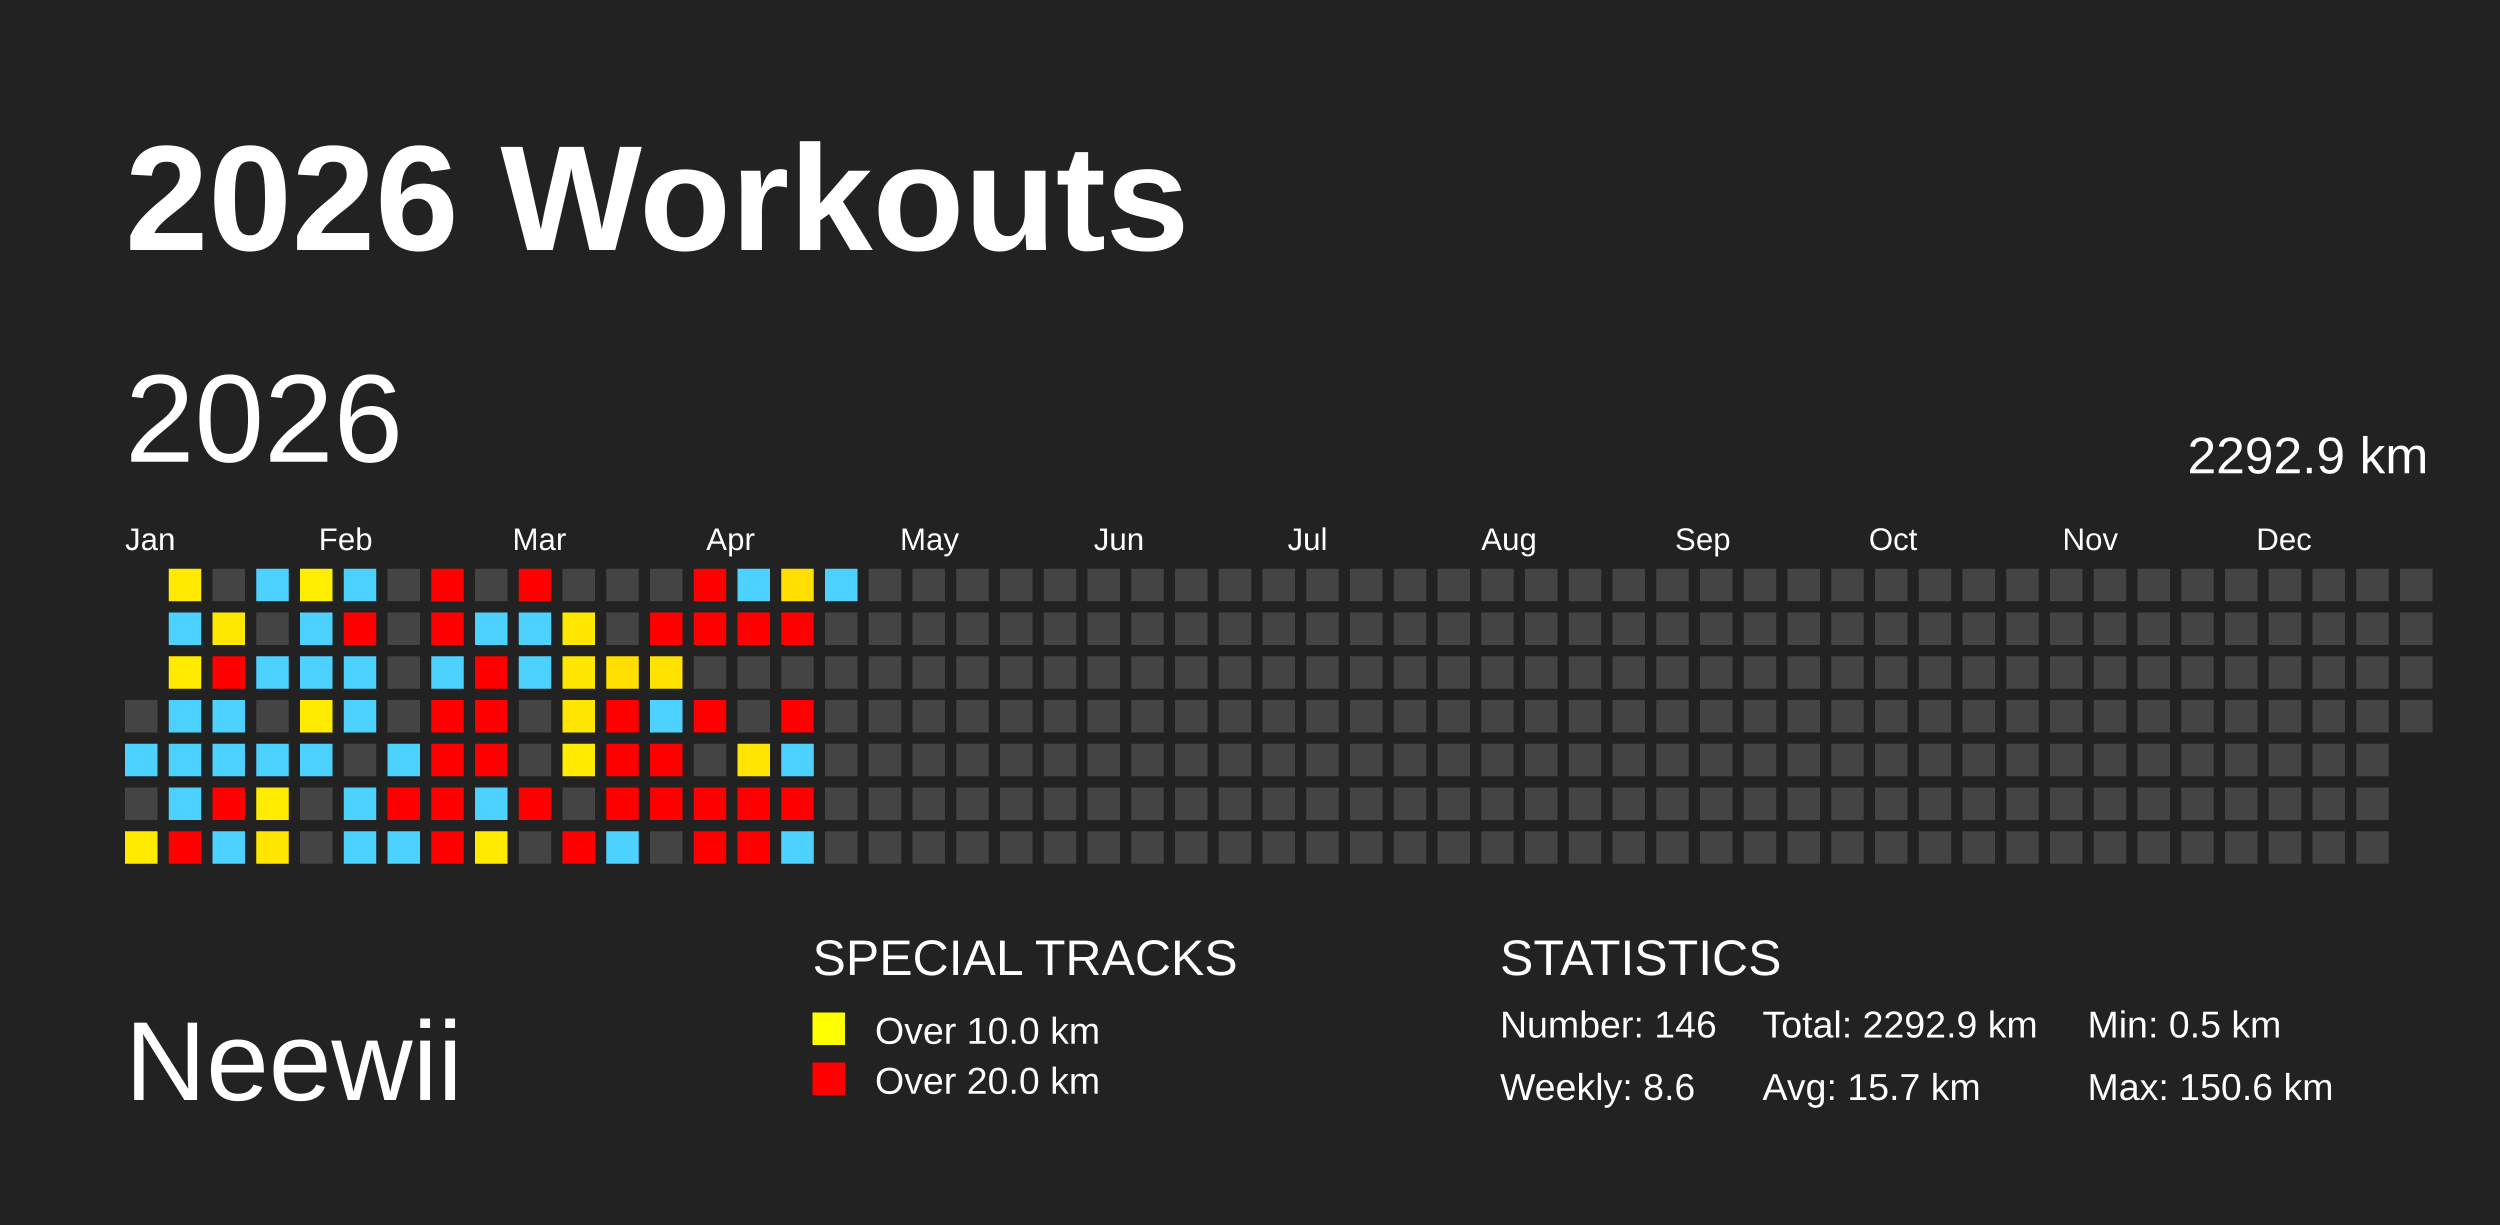
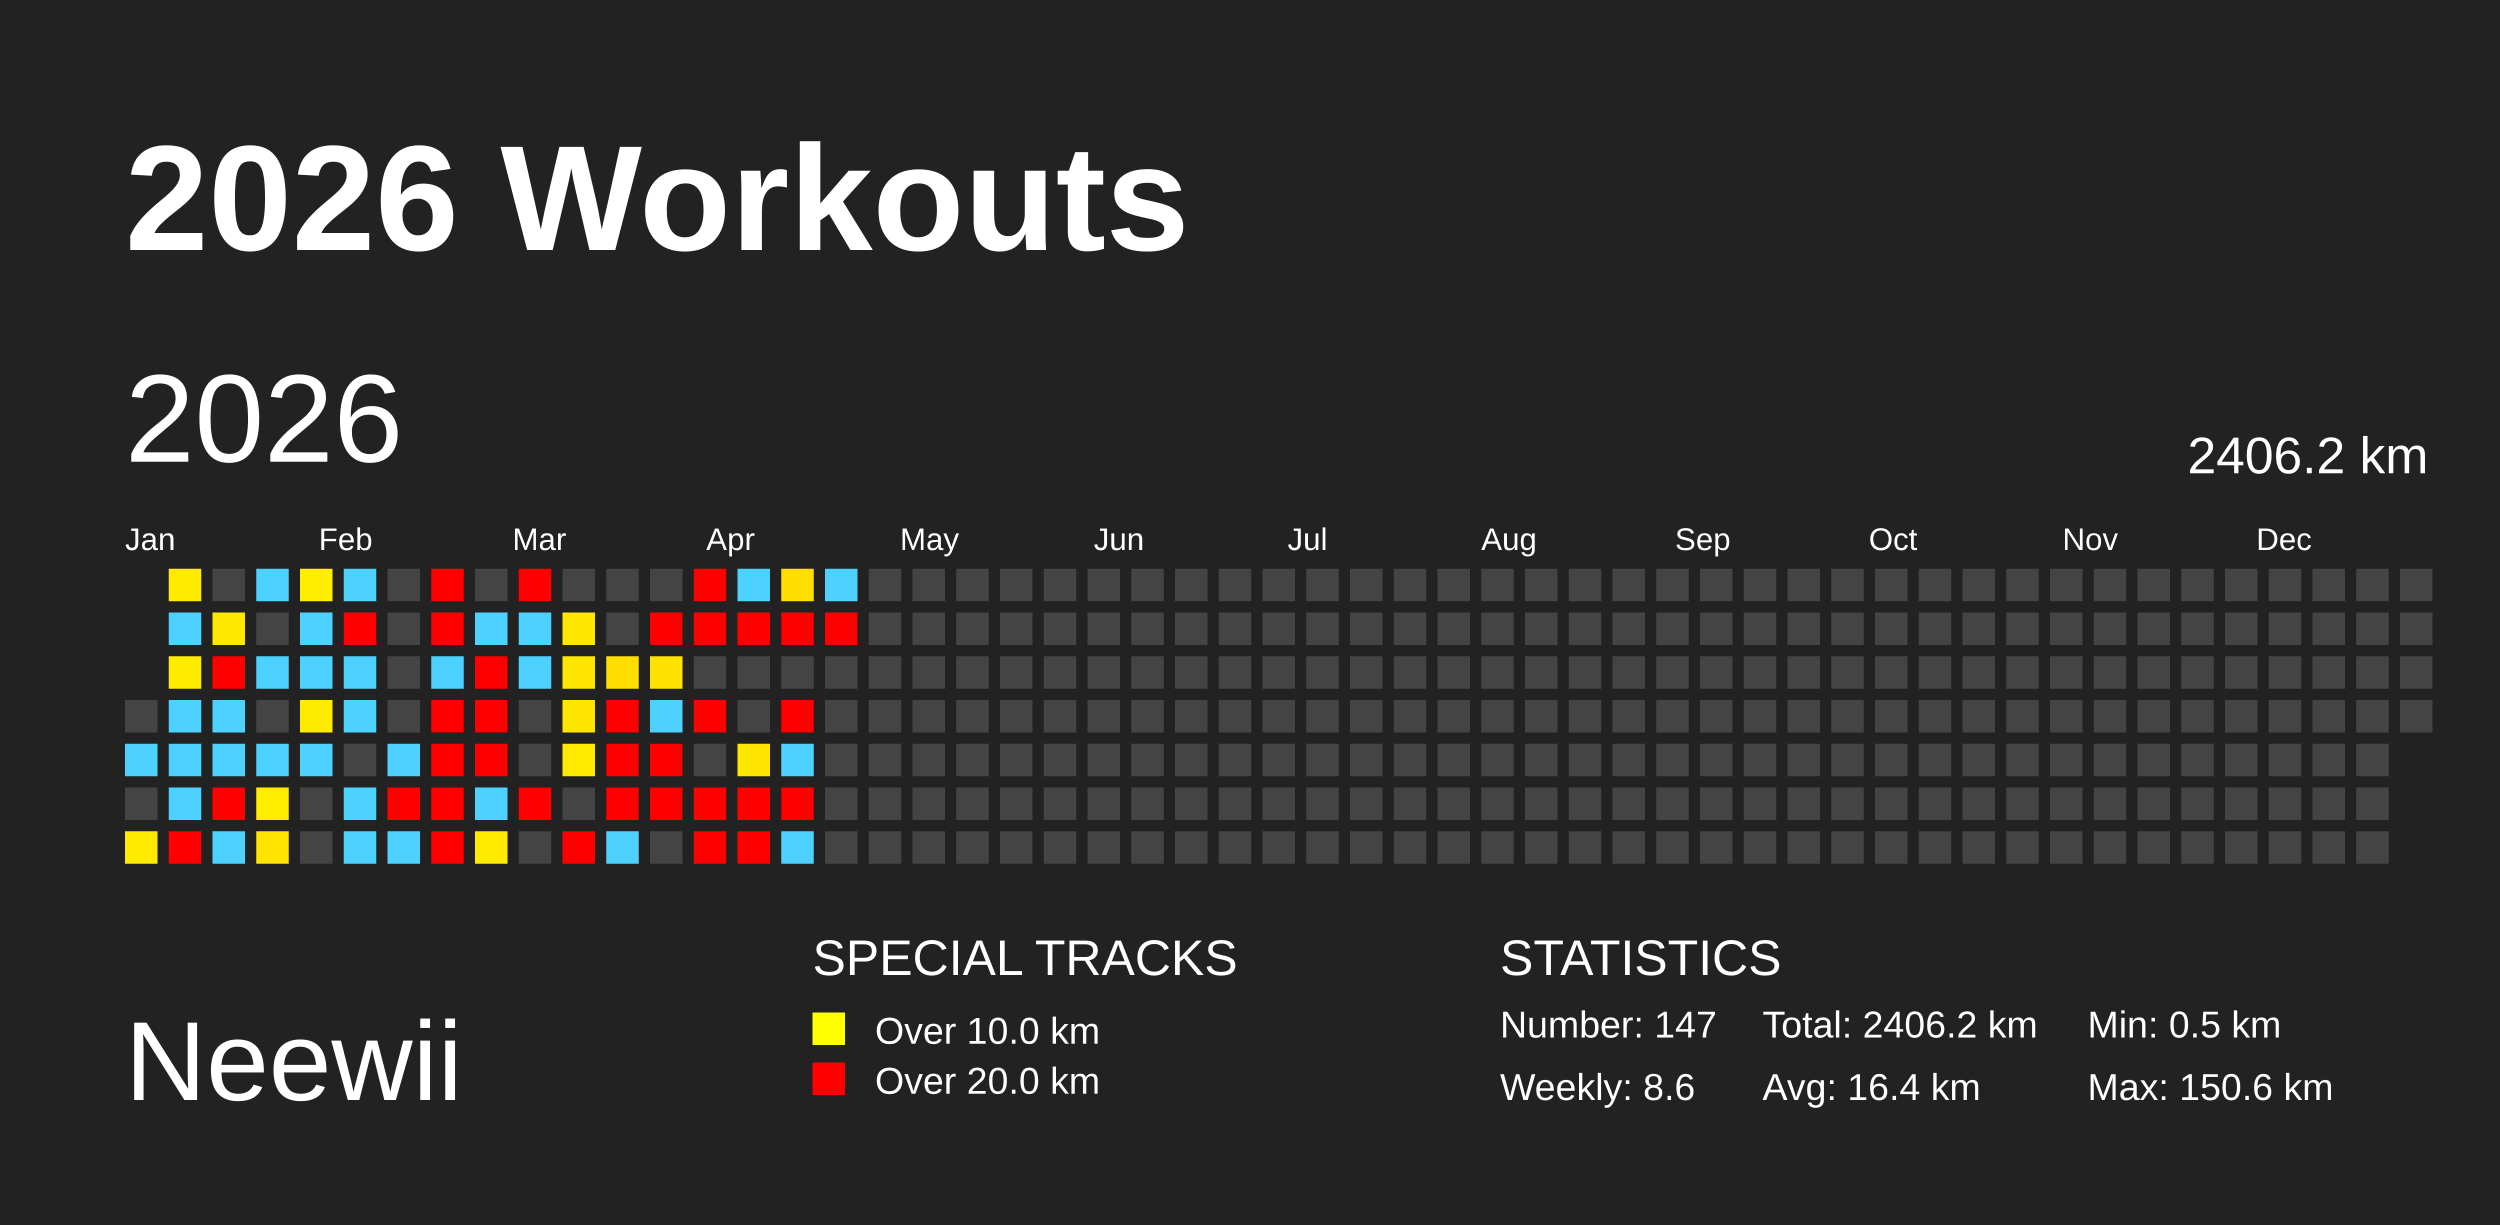
<svg xmlns="http://www.w3.org/2000/svg" baseProfile="full" height="98mm" version="1.1" viewBox="0,0,200,98" width="200mm">
  <defs />
  <rect fill="#222222" height="98" width="200" x="0" y="0" />
  <text fill="#FFFFFF" style="font-size:12px; font-family:Arial; font-weight:bold;" x="10" y="20">2026 Workouts</text>
  <text fill="#FFFFFF" style="font-size:9px; font-family:Arial" x="10" y="88">Neewii</text>
  <text fill="#FFFFFF" style="font-size:4px; font-family:Arial" x="65" y="78">SPECIAL TRACKS</text>
  <rect fill="yellow" height="2.6" width="2.6" x="65" y="81" />
  <text fill="#FFFFFF" style="font-size:3px; font-family:Arial" x="70" y="83.5">Over 10.0 km</text>
  <rect fill="red" height="2.6" width="2.6" x="65" y="85" />
  <text fill="#FFFFFF" style="font-size:3px; font-family:Arial" x="70" y="87.5">Over 20.0 km</text>
  <text fill="#FFFFFF" style="font-size:4px; font-family:Arial" x="120" y="78">STATISTICS</text>
-   <text fill="#FFFFFF" style="font-size:3px; font-family:Arial" x="120" y="83">Number: 146</text>
+   <text fill="#FFFFFF" style="font-size:3px; font-family:Arial" x="120" y="83">Number: 147</text>
  <text fill="#FFFFFF" style="font-size:3px; font-family:Arial" x="120" y="88">Weekly: 8.6</text>
-   <text fill="#FFFFFF" style="font-size:3px; font-family:Arial" x="141" y="83">Total: 2292.9 km</text>
-   <text fill="#FFFFFF" style="font-size:3px; font-family:Arial" x="141" y="88">Avg: 15.7 km</text>
+   <text fill="#FFFFFF" style="font-size:3px; font-family:Arial" x="141" y="83">Total: 2406.2 km</text>
+   <text fill="#FFFFFF" style="font-size:3px; font-family:Arial" x="141" y="88">Avg: 16.4 km</text>
  <text fill="#FFFFFF" style="font-size:3px; font-family:Arial" x="167" y="83">Min: 0.5 km</text>
  <text fill="#FFFFFF" style="font-size:3px; font-family:Arial" x="167" y="88">Max: 150.6 km</text>
  <text dominant-baseline="hanging" fill="#FFFFFF" style="font-size:10.0px; font-family:Arial;" x="10" y="30">2026</text>
-   <text dominant-baseline="hanging" fill="#FFFFFF" style="font-size:4.125px; font-family:Arial;" x="175" y="35">2292.9 km</text>
+   <text dominant-baseline="hanging" fill="#FFFFFF" style="font-size:4.125px; font-family:Arial;" x="175" y="35">2406.2 km</text>
  <text fill="#FFFFFF" style="font-size:2.5px; font-family:Arial" x="10.0" y="44">Jan</text>
  <text fill="#FFFFFF" style="font-size:2.5px; font-family:Arial" x="25.5" y="44">Feb</text>
  <text fill="#FFFFFF" style="font-size:2.5px; font-family:Arial" x="41.0" y="44">Mar</text>
  <text fill="#FFFFFF" style="font-size:2.5px; font-family:Arial" x="56.5" y="44">Apr</text>
  <text fill="#FFFFFF" style="font-size:2.5px; font-family:Arial" x="72.0" y="44">May</text>
  <text fill="#FFFFFF" style="font-size:2.5px; font-family:Arial" x="87.5" y="44">Jun</text>
  <text fill="#FFFFFF" style="font-size:2.5px; font-family:Arial" x="103.0" y="44">Jul</text>
  <text fill="#FFFFFF" style="font-size:2.5px; font-family:Arial" x="118.5" y="44">Aug</text>
  <text fill="#FFFFFF" style="font-size:2.5px; font-family:Arial" x="134.0" y="44">Sep</text>
  <text fill="#FFFFFF" style="font-size:2.5px; font-family:Arial" x="149.5" y="44">Oct</text>
  <text fill="#FFFFFF" style="font-size:2.5px; font-family:Arial" x="165.0" y="44">Nov</text>
  <text fill="#FFFFFF" style="font-size:2.5px; font-family:Arial" x="180.5" y="44">Dec</text>
  <rect fill="#444444" height="2.6" width="2.6" x="10.0" y="56.0" />
  <rect fill="#4dd2ff" height="2.6" width="2.6" x="10.0" y="59.5" />
  <rect fill="#444444" height="2.6" width="2.6" x="10.0" y="63.0" />
  <rect fill="#ffea00" height="2.6" width="2.6" x="10.0" y="66.5" />
  <rect fill="#ffea00" height="2.6" width="2.6" x="13.5" y="45.5" />
  <rect fill="#4dd2ff" height="2.6" width="2.6" x="13.5" y="49.0" />
  <rect fill="#ffea00" height="2.6" width="2.6" x="13.5" y="52.5" />
  <rect fill="#4dd2ff" height="2.6" width="2.6" x="13.5" y="56.0" />
  <rect fill="#4dd2ff" height="2.6" width="2.6" x="13.5" y="59.5" />
  <rect fill="#4dd2ff" height="2.6" width="2.6" x="13.5" y="63.0" />
  <rect fill="red" height="2.6" width="2.6" x="13.5" y="66.5" />
  <rect fill="#444444" height="2.6" width="2.6" x="17.0" y="45.5" />
  <rect fill="#ffe800" height="2.6" width="2.6" x="17.0" y="49.0" />
  <rect fill="red" height="2.6" width="2.6" x="17.0" y="52.5" />
  <rect fill="#4dd2ff" height="2.6" width="2.6" x="17.0" y="56.0" />
  <rect fill="#4dd2ff" height="2.6" width="2.6" x="17.0" y="59.5" />
  <rect fill="red" height="2.6" width="2.6" x="17.0" y="63.0" />
  <rect fill="#4dd2ff" height="2.6" width="2.6" x="17.0" y="66.5" />
  <rect fill="#4dd2ff" height="2.6" width="2.6" x="20.5" y="45.5" />
  <rect fill="#444444" height="2.6" width="2.6" x="20.5" y="49.0" />
  <rect fill="#4dd2ff" height="2.6" width="2.6" x="20.5" y="52.5" />
  <rect fill="#444444" height="2.6" width="2.6" x="20.5" y="56.0" />
  <rect fill="#4dd2ff" height="2.6" width="2.6" x="20.5" y="59.5" />
  <rect fill="#ffec00" height="2.6" width="2.6" x="20.5" y="63.0" />
  <rect fill="#ffe500" height="2.6" width="2.6" x="20.5" y="66.5" />
  <rect fill="#ffee00" height="2.6" width="2.6" x="24.0" y="45.5" />
  <rect fill="#4dd2ff" height="2.6" width="2.6" x="24.0" y="49.0" />
  <rect fill="#4dd2ff" height="2.6" width="2.6" x="24.0" y="52.5" />
  <rect fill="#ffeb00" height="2.6" width="2.6" x="24.0" y="56.0" />
  <rect fill="#4dd2ff" height="2.6" width="2.6" x="24.0" y="59.5" />
  <rect fill="#444444" height="2.6" width="2.6" x="24.0" y="63.0" />
  <rect fill="#444444" height="2.6" width="2.6" x="24.0" y="66.5" />
  <rect fill="#4dd2ff" height="2.6" width="2.6" x="27.5" y="45.5" />
  <rect fill="red" height="2.6" width="2.6" x="27.5" y="49.0" />
  <rect fill="#4dd2ff" height="2.6" width="2.6" x="27.5" y="52.5" />
  <rect fill="#4dd2ff" height="2.6" width="2.6" x="27.5" y="56.0" />
  <rect fill="#444444" height="2.6" width="2.6" x="27.5" y="59.5" />
  <rect fill="#4dd2ff" height="2.6" width="2.6" x="27.5" y="63.0" />
  <rect fill="#4dd2ff" height="2.6" width="2.6" x="27.5" y="66.5" />
  <rect fill="#444444" height="2.6" width="2.6" x="31.0" y="45.5" />
  <rect fill="#444444" height="2.6" width="2.6" x="31.0" y="49.0" />
  <rect fill="#444444" height="2.6" width="2.6" x="31.0" y="52.5" />
  <rect fill="#444444" height="2.6" width="2.6" x="31.0" y="56.0" />
  <rect fill="#4dd2ff" height="2.6" width="2.6" x="31.0" y="59.5" />
  <rect fill="red" height="2.6" width="2.6" x="31.0" y="63.0" />
  <rect fill="#4dd2ff" height="2.6" width="2.6" x="31.0" y="66.5" />
  <rect fill="red" height="2.6" width="2.6" x="34.5" y="45.5" />
  <rect fill="red" height="2.6" width="2.6" x="34.5" y="49.0" />
  <rect fill="#4dd2ff" height="2.6" width="2.6" x="34.5" y="52.5" />
  <rect fill="red" height="2.6" width="2.6" x="34.5" y="56.0" />
  <rect fill="red" height="2.6" width="2.6" x="34.5" y="59.5" />
  <rect fill="red" height="2.6" width="2.6" x="34.5" y="63.0" />
  <rect fill="red" height="2.6" width="2.6" x="34.5" y="66.5" />
  <rect fill="#444444" height="2.6" width="2.6" x="38.0" y="45.5" />
  <rect fill="#4dd2ff" height="2.6" width="2.6" x="38.0" y="49.0" />
  <rect fill="red" height="2.6" width="2.6" x="38.0" y="52.5" />
  <rect fill="red" height="2.6" width="2.6" x="38.0" y="56.0" />
  <rect fill="red" height="2.6" width="2.6" x="38.0" y="59.5" />
  <rect fill="#4dd2ff" height="2.6" width="2.6" x="38.0" y="63.0" />
  <rect fill="#ffea00" height="2.6" width="2.6" x="38.0" y="66.5" />
  <rect fill="red" height="2.6" width="2.6" x="41.5" y="45.5" />
  <rect fill="#4dd2ff" height="2.6" width="2.6" x="41.5" y="49.0" />
  <rect fill="#4dd2ff" height="2.6" width="2.6" x="41.5" y="52.5" />
  <rect fill="#444444" height="2.6" width="2.6" x="41.5" y="56.0" />
  <rect fill="#444444" height="2.6" width="2.6" x="41.5" y="59.5" />
  <rect fill="red" height="2.6" width="2.6" x="41.5" y="63.0" />
  <rect fill="#444444" height="2.6" width="2.6" x="41.5" y="66.5" />
  <rect fill="#444444" height="2.6" width="2.6" x="45.0" y="45.5" />
  <rect fill="#ffe700" height="2.6" width="2.6" x="45.0" y="49.0" />
  <rect fill="#ffe600" height="2.6" width="2.6" x="45.0" y="52.5" />
  <rect fill="#ffe500" height="2.6" width="2.6" x="45.0" y="56.0" />
  <rect fill="#ffea00" height="2.6" width="2.6" x="45.0" y="59.5" />
  <rect fill="#444444" height="2.6" width="2.6" x="45.0" y="63.0" />
  <rect fill="red" height="2.6" width="2.6" x="45.0" y="66.5" />
  <rect fill="#444444" height="2.6" width="2.6" x="48.5" y="45.5" />
  <rect fill="#444444" height="2.6" width="2.6" x="48.5" y="49.0" />
  <rect fill="#ffde00" height="2.6" width="2.6" x="48.5" y="52.5" />
  <rect fill="red" height="2.6" width="2.6" x="48.5" y="56.0" />
  <rect fill="red" height="2.6" width="2.6" x="48.5" y="59.5" />
  <rect fill="red" height="2.6" width="2.6" x="48.5" y="63.0" />
  <rect fill="#4dd2ff" height="2.6" width="2.6" x="48.5" y="66.5" />
  <rect fill="#444444" height="2.6" width="2.6" x="52.0" y="45.5" />
  <rect fill="red" height="2.6" width="2.6" x="52.0" y="49.0" />
  <rect fill="#ffe200" height="2.6" width="2.6" x="52.0" y="52.5" />
  <rect fill="#4dd2ff" height="2.6" width="2.6" x="52.0" y="56.0" />
  <rect fill="red" height="2.6" width="2.6" x="52.0" y="59.5" />
  <rect fill="red" height="2.6" width="2.6" x="52.0" y="63.0" />
  <rect fill="#444444" height="2.6" width="2.6" x="52.0" y="66.5" />
  <rect fill="red" height="2.6" width="2.6" x="55.5" y="45.5" />
  <rect fill="red" height="2.6" width="2.6" x="55.5" y="49.0" />
  <rect fill="#444444" height="2.6" width="2.6" x="55.5" y="52.5" />
  <rect fill="red" height="2.6" width="2.6" x="55.5" y="56.0" />
  <rect fill="#444444" height="2.6" width="2.6" x="55.5" y="59.5" />
  <rect fill="red" height="2.6" width="2.6" x="55.5" y="63.0" />
  <rect fill="red" height="2.6" width="2.6" x="55.5" y="66.5" />
  <rect fill="#4dd2ff" height="2.6" width="2.6" x="59.0" y="45.5" />
  <rect fill="red" height="2.6" width="2.6" x="59.0" y="49.0" />
  <rect fill="#444444" height="2.6" width="2.6" x="59.0" y="52.5" />
  <rect fill="#444444" height="2.6" width="2.6" x="59.0" y="56.0" />
  <rect fill="#ffe500" height="2.6" width="2.6" x="59.0" y="59.5" />
  <rect fill="red" height="2.6" width="2.6" x="59.0" y="63.0" />
  <rect fill="red" height="2.6" width="2.6" x="59.0" y="66.5" />
  <rect fill="#ffde00" height="2.6" width="2.6" x="62.5" y="45.5" />
  <rect fill="red" height="2.6" width="2.6" x="62.5" y="49.0" />
  <rect fill="#444444" height="2.6" width="2.6" x="62.5" y="52.5" />
  <rect fill="red" height="2.6" width="2.6" x="62.5" y="56.0" />
  <rect fill="#4dd2ff" height="2.6" width="2.6" x="62.5" y="59.5" />
  <rect fill="red" height="2.6" width="2.6" x="62.5" y="63.0" />
  <rect fill="#4dd2ff" height="2.6" width="2.6" x="62.5" y="66.5" />
  <rect fill="#4dd2ff" height="2.6" width="2.6" x="66.0" y="45.5" />
-   <rect fill="#444444" height="2.6" width="2.6" x="66.0" y="49.0" />
+   <rect fill="red" height="2.6" width="2.6" x="66.0" y="49.0" />
  <rect fill="#444444" height="2.6" width="2.6" x="66.0" y="52.5" />
  <rect fill="#444444" height="2.6" width="2.6" x="66.0" y="56.0" />
  <rect fill="#444444" height="2.6" width="2.6" x="66.0" y="59.5" />
  <rect fill="#444444" height="2.6" width="2.6" x="66.0" y="63.0" />
  <rect fill="#444444" height="2.6" width="2.6" x="66.0" y="66.5" />
  <rect fill="#444444" height="2.6" width="2.6" x="69.5" y="45.5" />
  <rect fill="#444444" height="2.6" width="2.6" x="69.5" y="49.0" />
  <rect fill="#444444" height="2.6" width="2.6" x="69.5" y="52.5" />
  <rect fill="#444444" height="2.6" width="2.6" x="69.5" y="56.0" />
  <rect fill="#444444" height="2.6" width="2.6" x="69.5" y="59.5" />
  <rect fill="#444444" height="2.6" width="2.6" x="69.5" y="63.0" />
  <rect fill="#444444" height="2.6" width="2.6" x="69.5" y="66.5" />
  <rect fill="#444444" height="2.6" width="2.6" x="73.0" y="45.5" />
  <rect fill="#444444" height="2.6" width="2.6" x="73.0" y="49.0" />
  <rect fill="#444444" height="2.6" width="2.6" x="73.0" y="52.5" />
  <rect fill="#444444" height="2.6" width="2.6" x="73.0" y="56.0" />
  <rect fill="#444444" height="2.6" width="2.6" x="73.0" y="59.5" />
  <rect fill="#444444" height="2.6" width="2.6" x="73.0" y="63.0" />
  <rect fill="#444444" height="2.6" width="2.6" x="73.0" y="66.5" />
  <rect fill="#444444" height="2.6" width="2.6" x="76.5" y="45.5" />
  <rect fill="#444444" height="2.6" width="2.6" x="76.5" y="49.0" />
  <rect fill="#444444" height="2.6" width="2.6" x="76.5" y="52.5" />
  <rect fill="#444444" height="2.6" width="2.6" x="76.5" y="56.0" />
  <rect fill="#444444" height="2.6" width="2.6" x="76.5" y="59.5" />
  <rect fill="#444444" height="2.6" width="2.6" x="76.5" y="63.0" />
  <rect fill="#444444" height="2.6" width="2.6" x="76.5" y="66.5" />
  <rect fill="#444444" height="2.6" width="2.6" x="80.0" y="45.5" />
  <rect fill="#444444" height="2.6" width="2.6" x="80.0" y="49.0" />
  <rect fill="#444444" height="2.6" width="2.6" x="80.0" y="52.5" />
  <rect fill="#444444" height="2.6" width="2.6" x="80.0" y="56.0" />
  <rect fill="#444444" height="2.6" width="2.6" x="80.0" y="59.5" />
  <rect fill="#444444" height="2.6" width="2.6" x="80.0" y="63.0" />
  <rect fill="#444444" height="2.6" width="2.6" x="80.0" y="66.5" />
  <rect fill="#444444" height="2.6" width="2.6" x="83.5" y="45.5" />
  <rect fill="#444444" height="2.6" width="2.6" x="83.5" y="49.0" />
  <rect fill="#444444" height="2.6" width="2.6" x="83.5" y="52.5" />
  <rect fill="#444444" height="2.6" width="2.6" x="83.5" y="56.0" />
  <rect fill="#444444" height="2.6" width="2.6" x="83.5" y="59.5" />
  <rect fill="#444444" height="2.6" width="2.6" x="83.5" y="63.0" />
  <rect fill="#444444" height="2.6" width="2.6" x="83.5" y="66.5" />
  <rect fill="#444444" height="2.6" width="2.6" x="87.0" y="45.5" />
  <rect fill="#444444" height="2.6" width="2.6" x="87.0" y="49.0" />
  <rect fill="#444444" height="2.6" width="2.6" x="87.0" y="52.5" />
  <rect fill="#444444" height="2.6" width="2.6" x="87.0" y="56.0" />
  <rect fill="#444444" height="2.6" width="2.6" x="87.0" y="59.5" />
  <rect fill="#444444" height="2.6" width="2.6" x="87.0" y="63.0" />
  <rect fill="#444444" height="2.6" width="2.6" x="87.0" y="66.5" />
  <rect fill="#444444" height="2.6" width="2.6" x="90.5" y="45.5" />
  <rect fill="#444444" height="2.6" width="2.6" x="90.5" y="49.0" />
  <rect fill="#444444" height="2.6" width="2.6" x="90.5" y="52.5" />
  <rect fill="#444444" height="2.6" width="2.6" x="90.5" y="56.0" />
  <rect fill="#444444" height="2.6" width="2.6" x="90.5" y="59.5" />
  <rect fill="#444444" height="2.6" width="2.6" x="90.5" y="63.0" />
  <rect fill="#444444" height="2.6" width="2.6" x="90.5" y="66.5" />
  <rect fill="#444444" height="2.6" width="2.6" x="94.0" y="45.5" />
  <rect fill="#444444" height="2.6" width="2.6" x="94.0" y="49.0" />
  <rect fill="#444444" height="2.6" width="2.6" x="94.0" y="52.5" />
  <rect fill="#444444" height="2.6" width="2.6" x="94.0" y="56.0" />
  <rect fill="#444444" height="2.6" width="2.6" x="94.0" y="59.5" />
  <rect fill="#444444" height="2.6" width="2.6" x="94.0" y="63.0" />
  <rect fill="#444444" height="2.6" width="2.6" x="94.0" y="66.5" />
  <rect fill="#444444" height="2.6" width="2.6" x="97.5" y="45.5" />
  <rect fill="#444444" height="2.6" width="2.6" x="97.5" y="49.0" />
  <rect fill="#444444" height="2.6" width="2.6" x="97.5" y="52.5" />
  <rect fill="#444444" height="2.6" width="2.6" x="97.5" y="56.0" />
  <rect fill="#444444" height="2.6" width="2.6" x="97.5" y="59.5" />
  <rect fill="#444444" height="2.6" width="2.6" x="97.5" y="63.0" />
  <rect fill="#444444" height="2.6" width="2.6" x="97.5" y="66.5" />
  <rect fill="#444444" height="2.6" width="2.6" x="101.0" y="45.5" />
  <rect fill="#444444" height="2.6" width="2.6" x="101.0" y="49.0" />
  <rect fill="#444444" height="2.6" width="2.6" x="101.0" y="52.5" />
  <rect fill="#444444" height="2.6" width="2.6" x="101.0" y="56.0" />
  <rect fill="#444444" height="2.6" width="2.6" x="101.0" y="59.5" />
  <rect fill="#444444" height="2.6" width="2.6" x="101.0" y="63.0" />
  <rect fill="#444444" height="2.6" width="2.6" x="101.0" y="66.5" />
  <rect fill="#444444" height="2.6" width="2.6" x="104.5" y="45.5" />
  <rect fill="#444444" height="2.6" width="2.6" x="104.5" y="49.0" />
  <rect fill="#444444" height="2.6" width="2.6" x="104.5" y="52.5" />
  <rect fill="#444444" height="2.6" width="2.6" x="104.5" y="56.0" />
  <rect fill="#444444" height="2.6" width="2.6" x="104.5" y="59.5" />
  <rect fill="#444444" height="2.6" width="2.6" x="104.5" y="63.0" />
  <rect fill="#444444" height="2.6" width="2.6" x="104.5" y="66.5" />
  <rect fill="#444444" height="2.6" width="2.6" x="108.0" y="45.5" />
  <rect fill="#444444" height="2.6" width="2.6" x="108.0" y="49.0" />
  <rect fill="#444444" height="2.6" width="2.6" x="108.0" y="52.5" />
  <rect fill="#444444" height="2.6" width="2.6" x="108.0" y="56.0" />
  <rect fill="#444444" height="2.6" width="2.6" x="108.0" y="59.5" />
  <rect fill="#444444" height="2.6" width="2.6" x="108.0" y="63.0" />
  <rect fill="#444444" height="2.6" width="2.6" x="108.0" y="66.5" />
  <rect fill="#444444" height="2.6" width="2.6" x="111.5" y="45.5" />
  <rect fill="#444444" height="2.6" width="2.6" x="111.5" y="49.0" />
  <rect fill="#444444" height="2.6" width="2.6" x="111.5" y="52.5" />
  <rect fill="#444444" height="2.6" width="2.6" x="111.5" y="56.0" />
  <rect fill="#444444" height="2.6" width="2.6" x="111.5" y="59.5" />
  <rect fill="#444444" height="2.6" width="2.6" x="111.5" y="63.0" />
  <rect fill="#444444" height="2.6" width="2.6" x="111.5" y="66.5" />
  <rect fill="#444444" height="2.6" width="2.6" x="115.0" y="45.5" />
  <rect fill="#444444" height="2.6" width="2.6" x="115.0" y="49.0" />
  <rect fill="#444444" height="2.6" width="2.6" x="115.0" y="52.5" />
  <rect fill="#444444" height="2.6" width="2.6" x="115.0" y="56.0" />
  <rect fill="#444444" height="2.6" width="2.6" x="115.0" y="59.5" />
  <rect fill="#444444" height="2.6" width="2.6" x="115.0" y="63.0" />
  <rect fill="#444444" height="2.6" width="2.6" x="115.0" y="66.5" />
  <rect fill="#444444" height="2.6" width="2.6" x="118.5" y="45.5" />
  <rect fill="#444444" height="2.6" width="2.6" x="118.5" y="49.0" />
  <rect fill="#444444" height="2.6" width="2.6" x="118.5" y="52.5" />
  <rect fill="#444444" height="2.6" width="2.6" x="118.5" y="56.0" />
  <rect fill="#444444" height="2.6" width="2.6" x="118.5" y="59.5" />
  <rect fill="#444444" height="2.6" width="2.6" x="118.5" y="63.0" />
  <rect fill="#444444" height="2.6" width="2.6" x="118.5" y="66.5" />
  <rect fill="#444444" height="2.6" width="2.6" x="122.0" y="45.5" />
  <rect fill="#444444" height="2.6" width="2.6" x="122.0" y="49.0" />
  <rect fill="#444444" height="2.6" width="2.6" x="122.0" y="52.5" />
  <rect fill="#444444" height="2.6" width="2.6" x="122.0" y="56.0" />
  <rect fill="#444444" height="2.6" width="2.6" x="122.0" y="59.5" />
  <rect fill="#444444" height="2.6" width="2.6" x="122.0" y="63.0" />
  <rect fill="#444444" height="2.6" width="2.6" x="122.0" y="66.5" />
  <rect fill="#444444" height="2.6" width="2.6" x="125.5" y="45.5" />
  <rect fill="#444444" height="2.6" width="2.6" x="125.5" y="49.0" />
  <rect fill="#444444" height="2.6" width="2.6" x="125.5" y="52.5" />
  <rect fill="#444444" height="2.6" width="2.6" x="125.5" y="56.0" />
  <rect fill="#444444" height="2.6" width="2.6" x="125.5" y="59.5" />
  <rect fill="#444444" height="2.6" width="2.6" x="125.5" y="63.0" />
  <rect fill="#444444" height="2.6" width="2.6" x="125.5" y="66.5" />
  <rect fill="#444444" height="2.6" width="2.6" x="129.0" y="45.5" />
  <rect fill="#444444" height="2.6" width="2.6" x="129.0" y="49.0" />
  <rect fill="#444444" height="2.6" width="2.6" x="129.0" y="52.5" />
  <rect fill="#444444" height="2.6" width="2.6" x="129.0" y="56.0" />
  <rect fill="#444444" height="2.6" width="2.6" x="129.0" y="59.5" />
  <rect fill="#444444" height="2.6" width="2.6" x="129.0" y="63.0" />
  <rect fill="#444444" height="2.6" width="2.6" x="129.0" y="66.5" />
  <rect fill="#444444" height="2.6" width="2.6" x="132.5" y="45.5" />
  <rect fill="#444444" height="2.6" width="2.6" x="132.5" y="49.0" />
  <rect fill="#444444" height="2.6" width="2.6" x="132.5" y="52.5" />
  <rect fill="#444444" height="2.6" width="2.6" x="132.5" y="56.0" />
  <rect fill="#444444" height="2.6" width="2.6" x="132.5" y="59.5" />
  <rect fill="#444444" height="2.6" width="2.6" x="132.5" y="63.0" />
  <rect fill="#444444" height="2.6" width="2.6" x="132.5" y="66.5" />
  <rect fill="#444444" height="2.6" width="2.6" x="136.0" y="45.5" />
  <rect fill="#444444" height="2.6" width="2.6" x="136.0" y="49.0" />
  <rect fill="#444444" height="2.6" width="2.6" x="136.0" y="52.5" />
  <rect fill="#444444" height="2.6" width="2.6" x="136.0" y="56.0" />
  <rect fill="#444444" height="2.6" width="2.6" x="136.0" y="59.5" />
  <rect fill="#444444" height="2.6" width="2.6" x="136.0" y="63.0" />
  <rect fill="#444444" height="2.6" width="2.6" x="136.0" y="66.5" />
  <rect fill="#444444" height="2.6" width="2.6" x="139.5" y="45.5" />
  <rect fill="#444444" height="2.6" width="2.6" x="139.5" y="49.0" />
  <rect fill="#444444" height="2.6" width="2.6" x="139.5" y="52.5" />
  <rect fill="#444444" height="2.6" width="2.6" x="139.5" y="56.0" />
  <rect fill="#444444" height="2.6" width="2.6" x="139.5" y="59.5" />
  <rect fill="#444444" height="2.6" width="2.6" x="139.5" y="63.0" />
  <rect fill="#444444" height="2.6" width="2.6" x="139.5" y="66.5" />
  <rect fill="#444444" height="2.6" width="2.6" x="143.0" y="45.5" />
  <rect fill="#444444" height="2.6" width="2.6" x="143.0" y="49.0" />
  <rect fill="#444444" height="2.6" width="2.6" x="143.0" y="52.5" />
  <rect fill="#444444" height="2.6" width="2.6" x="143.0" y="56.0" />
  <rect fill="#444444" height="2.6" width="2.6" x="143.0" y="59.5" />
  <rect fill="#444444" height="2.6" width="2.6" x="143.0" y="63.0" />
  <rect fill="#444444" height="2.6" width="2.6" x="143.0" y="66.5" />
  <rect fill="#444444" height="2.6" width="2.6" x="146.5" y="45.5" />
  <rect fill="#444444" height="2.6" width="2.6" x="146.5" y="49.0" />
  <rect fill="#444444" height="2.6" width="2.6" x="146.5" y="52.5" />
  <rect fill="#444444" height="2.6" width="2.6" x="146.5" y="56.0" />
  <rect fill="#444444" height="2.6" width="2.6" x="146.5" y="59.5" />
  <rect fill="#444444" height="2.6" width="2.6" x="146.5" y="63.0" />
  <rect fill="#444444" height="2.6" width="2.6" x="146.5" y="66.5" />
  <rect fill="#444444" height="2.6" width="2.6" x="150.0" y="45.5" />
  <rect fill="#444444" height="2.6" width="2.6" x="150.0" y="49.0" />
  <rect fill="#444444" height="2.6" width="2.6" x="150.0" y="52.5" />
  <rect fill="#444444" height="2.6" width="2.6" x="150.0" y="56.0" />
  <rect fill="#444444" height="2.6" width="2.6" x="150.0" y="59.5" />
  <rect fill="#444444" height="2.6" width="2.6" x="150.0" y="63.0" />
  <rect fill="#444444" height="2.6" width="2.6" x="150.0" y="66.5" />
  <rect fill="#444444" height="2.6" width="2.6" x="153.5" y="45.5" />
  <rect fill="#444444" height="2.6" width="2.6" x="153.5" y="49.0" />
  <rect fill="#444444" height="2.6" width="2.6" x="153.5" y="52.5" />
  <rect fill="#444444" height="2.6" width="2.6" x="153.5" y="56.0" />
  <rect fill="#444444" height="2.6" width="2.6" x="153.5" y="59.5" />
  <rect fill="#444444" height="2.6" width="2.6" x="153.5" y="63.0" />
  <rect fill="#444444" height="2.6" width="2.6" x="153.5" y="66.5" />
  <rect fill="#444444" height="2.6" width="2.6" x="157.0" y="45.5" />
  <rect fill="#444444" height="2.6" width="2.6" x="157.0" y="49.0" />
  <rect fill="#444444" height="2.6" width="2.6" x="157.0" y="52.5" />
  <rect fill="#444444" height="2.6" width="2.6" x="157.0" y="56.0" />
  <rect fill="#444444" height="2.6" width="2.6" x="157.0" y="59.5" />
  <rect fill="#444444" height="2.6" width="2.6" x="157.0" y="63.0" />
  <rect fill="#444444" height="2.6" width="2.6" x="157.0" y="66.5" />
  <rect fill="#444444" height="2.6" width="2.6" x="160.5" y="45.5" />
  <rect fill="#444444" height="2.6" width="2.6" x="160.5" y="49.0" />
  <rect fill="#444444" height="2.6" width="2.6" x="160.5" y="52.5" />
  <rect fill="#444444" height="2.6" width="2.6" x="160.5" y="56.0" />
  <rect fill="#444444" height="2.6" width="2.6" x="160.5" y="59.5" />
  <rect fill="#444444" height="2.6" width="2.6" x="160.5" y="63.0" />
  <rect fill="#444444" height="2.6" width="2.6" x="160.5" y="66.5" />
  <rect fill="#444444" height="2.6" width="2.6" x="164.0" y="45.5" />
  <rect fill="#444444" height="2.6" width="2.6" x="164.0" y="49.0" />
  <rect fill="#444444" height="2.6" width="2.6" x="164.0" y="52.5" />
  <rect fill="#444444" height="2.6" width="2.6" x="164.0" y="56.0" />
  <rect fill="#444444" height="2.6" width="2.6" x="164.0" y="59.5" />
  <rect fill="#444444" height="2.6" width="2.6" x="164.0" y="63.0" />
  <rect fill="#444444" height="2.6" width="2.6" x="164.0" y="66.5" />
  <rect fill="#444444" height="2.6" width="2.6" x="167.5" y="45.5" />
  <rect fill="#444444" height="2.6" width="2.6" x="167.5" y="49.0" />
  <rect fill="#444444" height="2.6" width="2.6" x="167.5" y="52.5" />
  <rect fill="#444444" height="2.6" width="2.6" x="167.5" y="56.0" />
  <rect fill="#444444" height="2.6" width="2.6" x="167.5" y="59.5" />
  <rect fill="#444444" height="2.6" width="2.6" x="167.5" y="63.0" />
  <rect fill="#444444" height="2.6" width="2.6" x="167.5" y="66.5" />
  <rect fill="#444444" height="2.6" width="2.6" x="171.0" y="45.5" />
  <rect fill="#444444" height="2.6" width="2.6" x="171.0" y="49.0" />
  <rect fill="#444444" height="2.6" width="2.6" x="171.0" y="52.5" />
  <rect fill="#444444" height="2.6" width="2.6" x="171.0" y="56.0" />
  <rect fill="#444444" height="2.6" width="2.6" x="171.0" y="59.5" />
  <rect fill="#444444" height="2.6" width="2.6" x="171.0" y="63.0" />
  <rect fill="#444444" height="2.6" width="2.6" x="171.0" y="66.5" />
  <rect fill="#444444" height="2.6" width="2.6" x="174.5" y="45.5" />
  <rect fill="#444444" height="2.6" width="2.6" x="174.5" y="49.0" />
  <rect fill="#444444" height="2.6" width="2.6" x="174.5" y="52.5" />
  <rect fill="#444444" height="2.6" width="2.6" x="174.5" y="56.0" />
  <rect fill="#444444" height="2.6" width="2.6" x="174.5" y="59.5" />
  <rect fill="#444444" height="2.6" width="2.6" x="174.5" y="63.0" />
  <rect fill="#444444" height="2.6" width="2.6" x="174.5" y="66.5" />
  <rect fill="#444444" height="2.6" width="2.6" x="178.0" y="45.5" />
  <rect fill="#444444" height="2.6" width="2.6" x="178.0" y="49.0" />
  <rect fill="#444444" height="2.6" width="2.6" x="178.0" y="52.5" />
  <rect fill="#444444" height="2.6" width="2.6" x="178.0" y="56.0" />
  <rect fill="#444444" height="2.6" width="2.6" x="178.0" y="59.5" />
  <rect fill="#444444" height="2.6" width="2.6" x="178.0" y="63.0" />
  <rect fill="#444444" height="2.6" width="2.6" x="178.0" y="66.5" />
  <rect fill="#444444" height="2.6" width="2.6" x="181.5" y="45.5" />
  <rect fill="#444444" height="2.6" width="2.6" x="181.5" y="49.0" />
  <rect fill="#444444" height="2.6" width="2.6" x="181.5" y="52.5" />
  <rect fill="#444444" height="2.6" width="2.6" x="181.5" y="56.0" />
  <rect fill="#444444" height="2.6" width="2.6" x="181.5" y="59.5" />
  <rect fill="#444444" height="2.6" width="2.6" x="181.5" y="63.0" />
  <rect fill="#444444" height="2.6" width="2.6" x="181.5" y="66.5" />
  <rect fill="#444444" height="2.6" width="2.6" x="185.0" y="45.5" />
  <rect fill="#444444" height="2.6" width="2.6" x="185.0" y="49.0" />
  <rect fill="#444444" height="2.6" width="2.6" x="185.0" y="52.5" />
  <rect fill="#444444" height="2.6" width="2.6" x="185.0" y="56.0" />
  <rect fill="#444444" height="2.6" width="2.6" x="185.0" y="59.5" />
  <rect fill="#444444" height="2.6" width="2.6" x="185.0" y="63.0" />
  <rect fill="#444444" height="2.6" width="2.6" x="185.0" y="66.5" />
  <rect fill="#444444" height="2.6" width="2.6" x="188.5" y="45.5" />
  <rect fill="#444444" height="2.6" width="2.6" x="188.5" y="49.0" />
  <rect fill="#444444" height="2.6" width="2.6" x="188.5" y="52.5" />
  <rect fill="#444444" height="2.6" width="2.6" x="188.5" y="56.0" />
  <rect fill="#444444" height="2.6" width="2.6" x="188.5" y="59.5" />
  <rect fill="#444444" height="2.6" width="2.6" x="188.5" y="63.0" />
  <rect fill="#444444" height="2.6" width="2.6" x="188.5" y="66.5" />
  <rect fill="#444444" height="2.6" width="2.6" x="192.0" y="45.5" />
  <rect fill="#444444" height="2.6" width="2.6" x="192.0" y="49.0" />
  <rect fill="#444444" height="2.6" width="2.6" x="192.0" y="52.5" />
  <rect fill="#444444" height="2.6" width="2.6" x="192.0" y="56.0" />
</svg>
